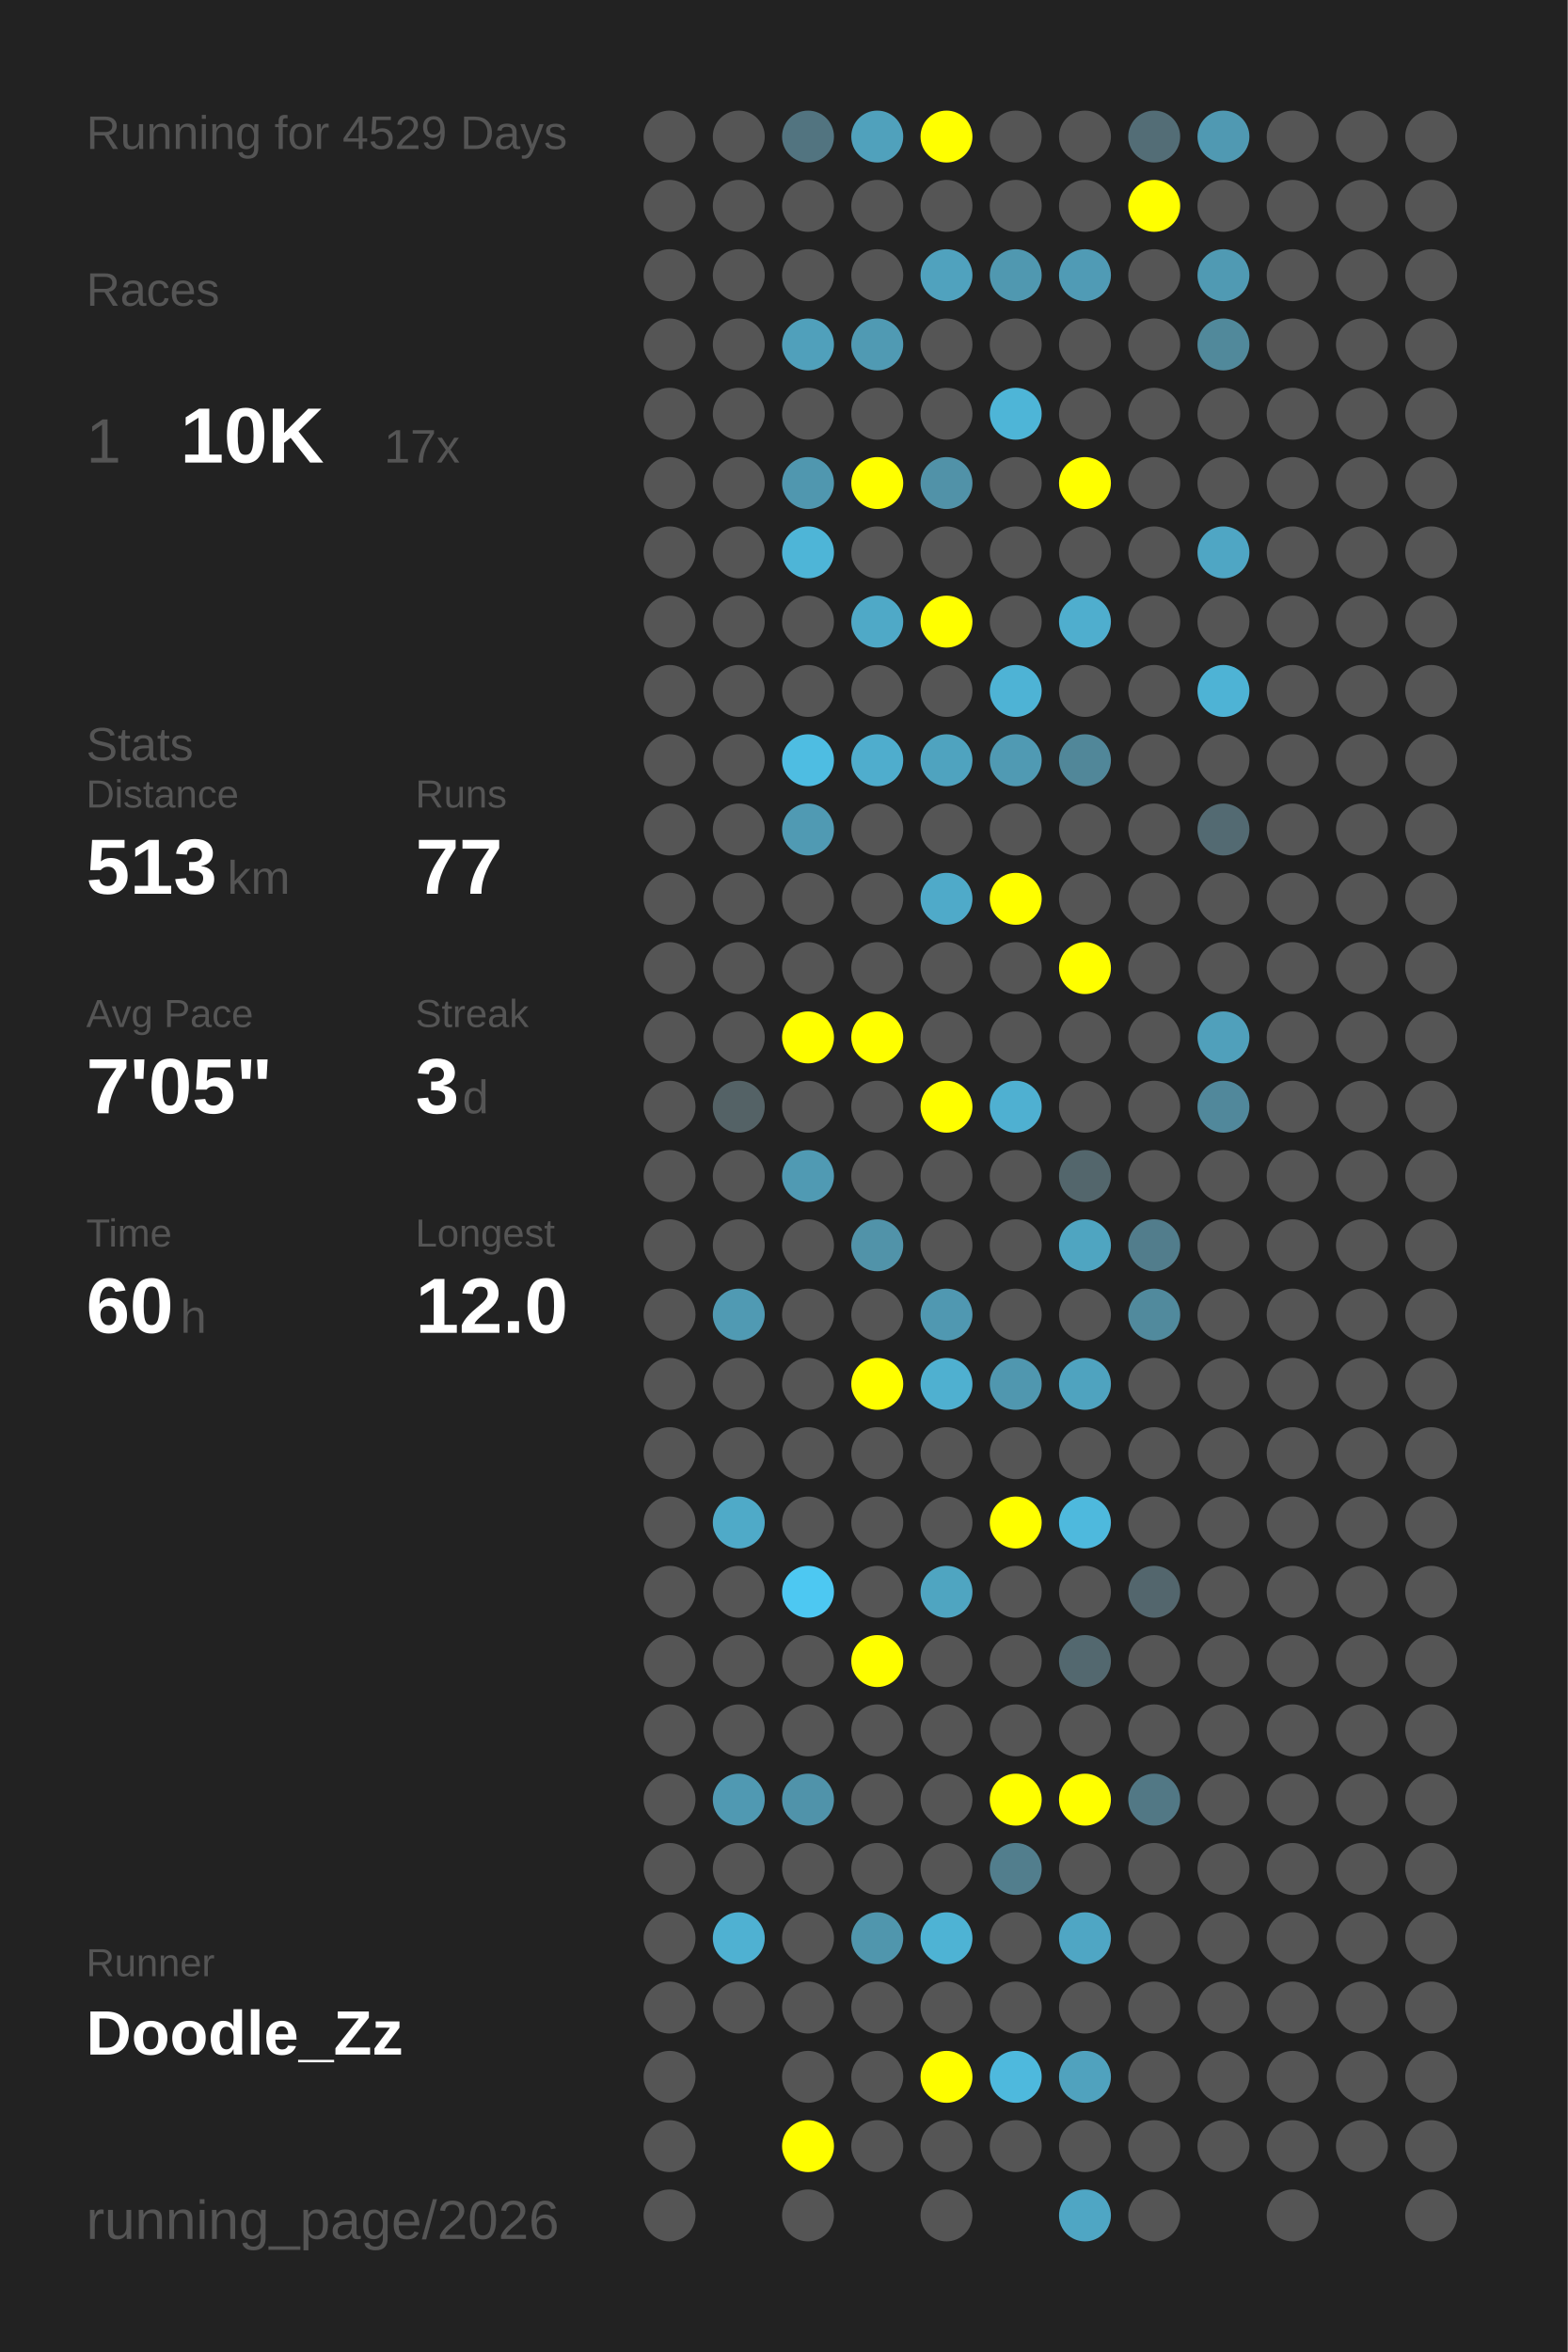
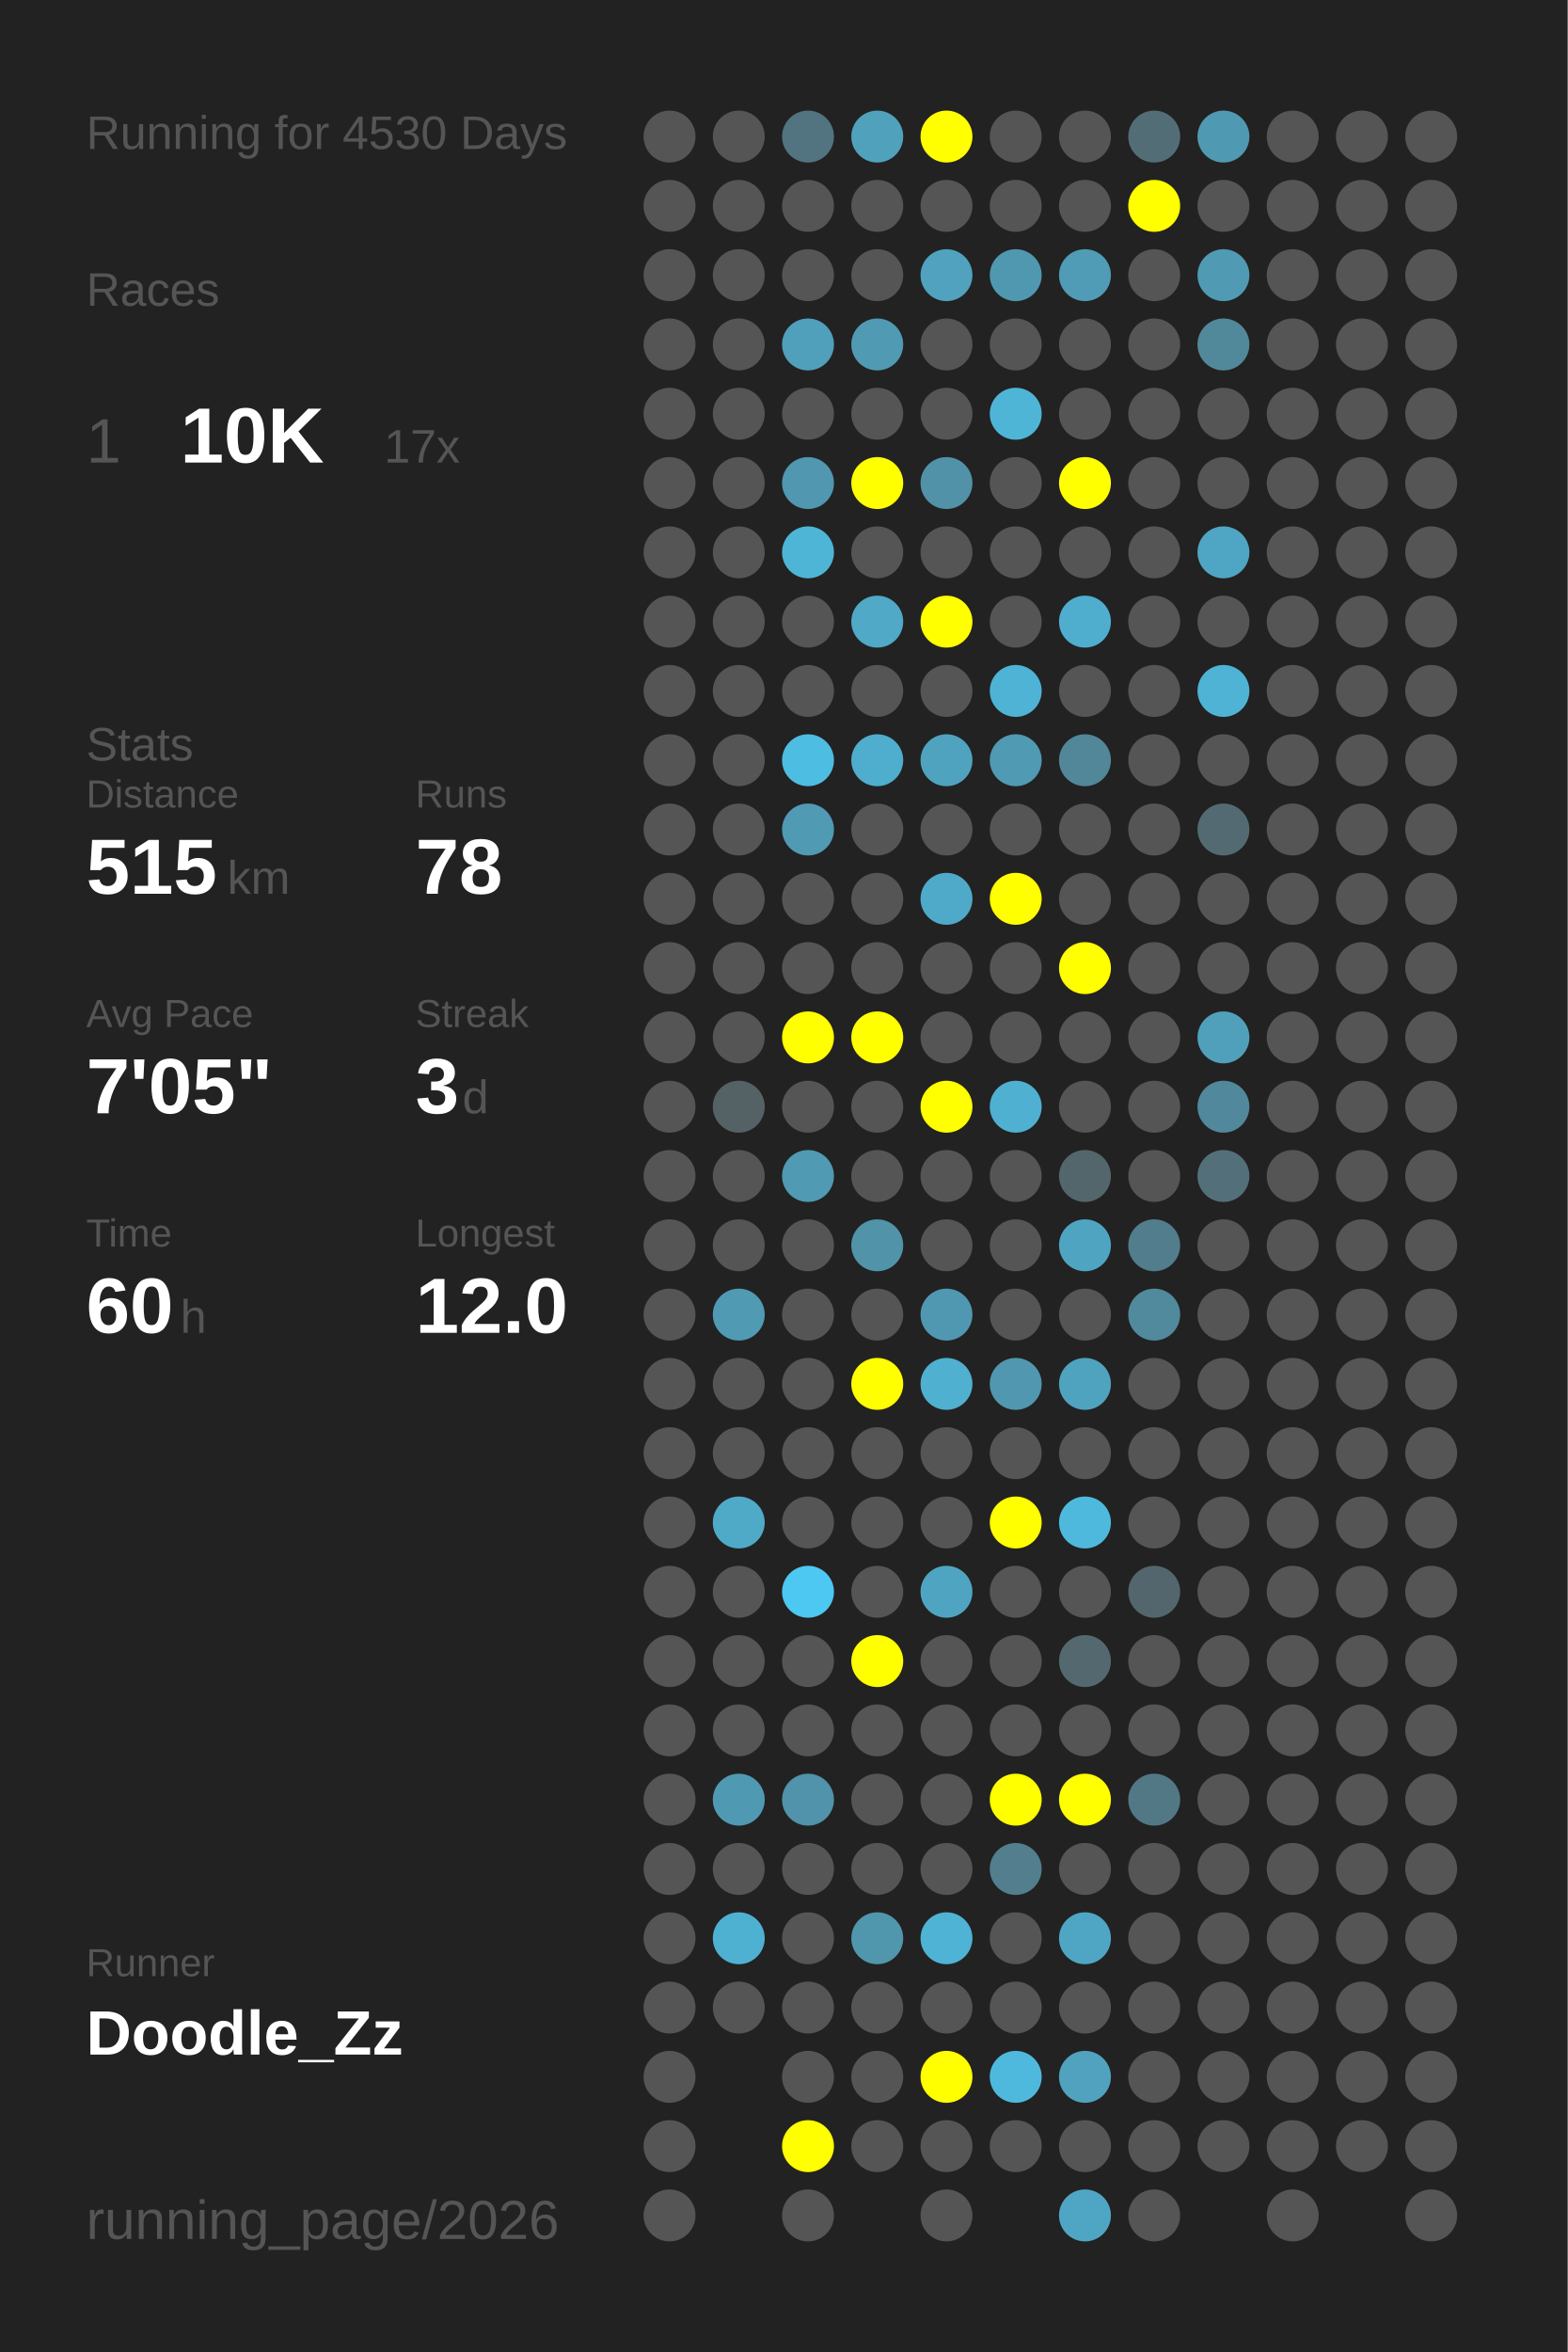
<svg xmlns="http://www.w3.org/2000/svg" baseProfile="full" height="300mm" version="1.1" viewBox="0,0,200,300" width="200mm">
  <defs />
  <rect fill="#222222" height="300" width="200" x="0" y="0" />
-   <text fill="#555555" style="font-size:6px; font-family:Arial;" x="11" y="19">Running for 4529 Days</text>
+   <text fill="#555555" style="font-size:6px; font-family:Arial;" x="11" y="19">Running for 4530 Days</text>
  <text fill="#555555" style="font-size:6px; font-family:Arial;" x="11" y="39">Races</text>
  <text fill="#555555" style="font-size:8px; font-family:Arial;" x="11" y="59">1</text>
  <text fill="#FFFFFF" style="font-size:10px; font-family:Arial; font-weight:bold;" x="23" y="59">10K</text>
  <text fill="#555555" style="font-size:6px; font-family:Arial;" x="49" y="59">17x</text>
  <text fill="#555555" style="font-size:6px; font-family:Arial;" x="11" y="97">Stats</text>
  <text fill="#555555" style="font-size:5px; font-family:Arial;" x="11" y="103">Distance</text>
-   <text fill="#FFFFFF" style="font-size:10px; font-family:Arial; font-weight:bold;" x="11" y="114">513</text>
+   <text fill="#FFFFFF" style="font-size:10px; font-family:Arial; font-weight:bold;" x="11" y="114">515</text>
  <text fill="#555555" style="font-size:6px; font-family:Arial;" x="29" y="114">km</text>
  <text fill="#555555" style="font-size:5px; font-family:Arial;" x="53" y="103">Runs</text>
-   <text fill="#FFFFFF" style="font-size:10px; font-family:Arial; font-weight:bold;" x="53" y="114">77</text>
+   <text fill="#FFFFFF" style="font-size:10px; font-family:Arial; font-weight:bold;" x="53" y="114">78</text>
  <text fill="#555555" style="font-size:5px; font-family:Arial;" x="11" y="131">Avg Pace</text>
  <text fill="#FFFFFF" style="font-size:10px; font-family:Arial; font-weight:bold;" x="11" y="142">7'05"</text>
  <text fill="#555555" style="font-size:5px; font-family:Arial;" x="53" y="131">Streak</text>
  <text fill="#FFFFFF" style="font-size:10px; font-family:Arial; font-weight:bold;" x="53" y="142">3</text>
  <text fill="#555555" style="font-size:6px; font-family:Arial;" x="59" y="142">d</text>
  <text fill="#555555" style="font-size:5px; font-family:Arial;" x="11" y="159">Time</text>
  <text fill="#FFFFFF" style="font-size:10px; font-family:Arial; font-weight:bold;" x="11" y="170">60</text>
  <text fill="#555555" style="font-size:6px; font-family:Arial;" x="23" y="170">h</text>
  <text fill="#555555" style="font-size:5px; font-family:Arial;" x="53" y="159">Longest</text>
  <text fill="#FFFFFF" style="font-size:10px; font-family:Arial; font-weight:bold;" x="53" y="170">12.0</text>
  <text fill="#555555" style="font-size:5px; font-family:Arial;" x="11" y="252.065">Runner</text>
  <text fill="#FFFFFF" style="font-size:8px; font-family:Arial; font-weight:bold;" x="11" y="262.065">Doodle_Zz</text>
  <text fill="#555555" style="font-size:7px; font-family:Arial;" x="11" y="285.581">running_page/2026</text>
  <circle cx="85.417" cy="17.419" fill="#555555" r="3.312" />
  <circle cx="85.417" cy="26.258" fill="#555555" r="3.312" />
  <circle cx="85.417" cy="35.097" fill="#555555" r="3.312" />
  <circle cx="85.417" cy="43.935" fill="#555555" r="3.312" />
  <circle cx="85.417" cy="52.774" fill="#555555" r="3.312" />
  <circle cx="85.417" cy="61.613" fill="#555555" r="3.312" />
  <circle cx="85.417" cy="70.452" fill="#555555" r="3.312" />
  <circle cx="85.417" cy="79.29" fill="#555555" r="3.312" />
  <circle cx="85.417" cy="88.129" fill="#555555" r="3.312" />
  <circle cx="85.417" cy="96.968" fill="#555555" r="3.312" />
  <circle cx="85.417" cy="105.806" fill="#555555" r="3.312" />
  <circle cx="85.417" cy="114.645" fill="#555555" r="3.312" />
  <circle cx="85.417" cy="123.484" fill="#555555" r="3.312" />
  <circle cx="85.417" cy="132.323" fill="#555555" r="3.312" />
  <circle cx="85.417" cy="141.161" fill="#555555" r="3.312" />
  <circle cx="85.417" cy="150" fill="#555555" r="3.312" />
  <circle cx="85.417" cy="158.839" fill="#555555" r="3.312" />
  <circle cx="85.417" cy="167.677" fill="#555555" r="3.312" />
  <circle cx="85.417" cy="176.516" fill="#555555" r="3.312" />
  <circle cx="85.417" cy="185.355" fill="#555555" r="3.312" />
  <circle cx="85.417" cy="194.194" fill="#555555" r="3.312" />
  <circle cx="85.417" cy="203.032" fill="#555555" r="3.312" />
  <circle cx="85.417" cy="211.871" fill="#555555" r="3.312" />
  <circle cx="85.417" cy="220.71" fill="#555555" r="3.312" />
  <circle cx="85.417" cy="229.548" fill="#555555" r="3.312" />
  <circle cx="85.417" cy="238.387" fill="#555555" r="3.312" />
  <circle cx="85.417" cy="247.226" fill="#555555" r="3.312" />
  <circle cx="85.417" cy="256.065" fill="#555555" r="3.312" />
  <circle cx="85.417" cy="264.903" fill="#555555" r="3.312" />
  <circle cx="85.417" cy="273.742" fill="#555555" r="3.312" />
  <circle cx="85.417" cy="282.581" fill="#555555" r="3.312" />
  <circle cx="94.25" cy="17.419" fill="#555555" r="3.312" />
  <circle cx="94.25" cy="26.258" fill="#555555" r="3.312" />
  <circle cx="94.25" cy="35.097" fill="#555555" r="3.312" />
  <circle cx="94.25" cy="43.935" fill="#555555" r="3.312" />
  <circle cx="94.25" cy="52.774" fill="#555555" r="3.312" />
  <circle cx="94.25" cy="61.613" fill="#555555" r="3.312" />
  <circle cx="94.25" cy="70.452" fill="#555555" r="3.312" />
  <circle cx="94.25" cy="79.29" fill="#555555" r="3.312" />
  <circle cx="94.25" cy="88.129" fill="#555555" r="3.312" />
  <circle cx="94.25" cy="96.968" fill="#555555" r="3.312" />
  <circle cx="94.25" cy="105.806" fill="#555555" r="3.312" />
  <circle cx="94.25" cy="114.645" fill="#555555" r="3.312" />
  <circle cx="94.25" cy="123.484" fill="#555555" r="3.312" />
  <circle cx="94.25" cy="132.323" fill="#555555" r="3.312" />
  <circle cx="94.25" cy="141.161" fill="#546266" r="3.312" />
  <circle cx="94.25" cy="150" fill="#555555" r="3.312" />
  <circle cx="94.25" cy="158.839" fill="#555555" r="3.312" />
  <circle cx="94.25" cy="167.677" fill="#509ab3" r="3.312" />
  <circle cx="94.25" cy="176.516" fill="#555555" r="3.312" />
  <circle cx="94.25" cy="185.355" fill="#555555" r="3.312" />
  <circle cx="94.25" cy="194.194" fill="#4faac8" r="3.312" />
  <circle cx="94.25" cy="203.032" fill="#555555" r="3.312" />
  <circle cx="94.25" cy="211.871" fill="#555555" r="3.312" />
  <circle cx="94.25" cy="220.71" fill="#555555" r="3.312" />
  <circle cx="94.25" cy="229.548" fill="#5099b2" r="3.312" />
  <circle cx="94.25" cy="238.387" fill="#555555" r="3.312" />
  <circle cx="94.25" cy="247.226" fill="#4fb1d2" r="3.312" />
  <circle cx="94.25" cy="256.065" fill="#555555" r="3.312" />
  <circle cx="103.083" cy="17.419" fill="#527480" r="3.312" />
  <circle cx="103.083" cy="26.258" fill="#555555" r="3.312" />
  <circle cx="103.083" cy="35.097" fill="#555555" r="3.312" />
  <circle cx="103.083" cy="43.935" fill="#50a0bb" r="3.312" />
  <circle cx="103.083" cy="52.774" fill="#555555" r="3.312" />
  <circle cx="103.083" cy="61.613" fill="#5097af" r="3.312" />
  <circle cx="103.083" cy="70.452" fill="#4eb5d7" r="3.312" />
  <circle cx="103.083" cy="79.29" fill="#555555" r="3.312" />
  <circle cx="103.083" cy="88.129" fill="#555555" r="3.312" />
  <circle cx="103.083" cy="96.968" fill="#4ebde2" r="3.312" />
  <circle cx="103.083" cy="105.806" fill="#509ab3" r="3.312" />
  <circle cx="103.083" cy="114.645" fill="#555555" r="3.312" />
  <circle cx="103.083" cy="123.484" fill="#555555" r="3.312" />
  <circle cx="103.083" cy="132.323" fill="#FFFF00" r="3.312" />
  <circle cx="103.083" cy="141.161" fill="#555555" r="3.312" />
  <circle cx="103.083" cy="150" fill="#509ab3" r="3.312" />
  <circle cx="103.083" cy="158.839" fill="#555555" r="3.312" />
  <circle cx="103.083" cy="167.677" fill="#555555" r="3.312" />
  <circle cx="103.083" cy="176.516" fill="#555555" r="3.312" />
  <circle cx="103.083" cy="185.355" fill="#555555" r="3.312" />
  <circle cx="103.083" cy="194.194" fill="#555555" r="3.312" />
  <circle cx="103.083" cy="203.032" fill="#4dc8f2" r="3.312" />
  <circle cx="103.083" cy="211.871" fill="#555555" r="3.312" />
  <circle cx="103.083" cy="220.71" fill="#555555" r="3.312" />
  <circle cx="103.083" cy="229.548" fill="#5093aa" r="3.312" />
  <circle cx="103.083" cy="238.387" fill="#555555" r="3.312" />
  <circle cx="103.083" cy="247.226" fill="#555555" r="3.312" />
  <circle cx="103.083" cy="256.065" fill="#555555" r="3.312" />
  <circle cx="103.083" cy="264.903" fill="#555555" r="3.312" />
  <circle cx="103.083" cy="273.742" fill="#FFFF00" r="3.312" />
  <circle cx="103.083" cy="282.581" fill="#555555" r="3.312" />
  <circle cx="111.917" cy="17.419" fill="#50a1bc" r="3.312" />
  <circle cx="111.917" cy="26.258" fill="#555555" r="3.312" />
  <circle cx="111.917" cy="35.097" fill="#555555" r="3.312" />
  <circle cx="111.917" cy="43.935" fill="#509ab3" r="3.312" />
  <circle cx="111.917" cy="52.774" fill="#555555" r="3.312" />
  <circle cx="111.917" cy="61.613" fill="#FFFF00" r="3.312" />
  <circle cx="111.917" cy="70.452" fill="#555555" r="3.312" />
  <circle cx="111.917" cy="79.29" fill="#4fa9c7" r="3.312" />
  <circle cx="111.917" cy="88.129" fill="#555555" r="3.312" />
  <circle cx="111.917" cy="96.968" fill="#4fadcd" r="3.312" />
  <circle cx="111.917" cy="105.806" fill="#555555" r="3.312" />
  <circle cx="111.917" cy="114.645" fill="#555555" r="3.312" />
  <circle cx="111.917" cy="123.484" fill="#555555" r="3.312" />
  <circle cx="111.917" cy="132.323" fill="#FFFF00" r="3.312" />
  <circle cx="111.917" cy="141.161" fill="#555555" r="3.312" />
  <circle cx="111.917" cy="150" fill="#555555" r="3.312" />
  <circle cx="111.917" cy="158.839" fill="#5193a9" r="3.312" />
  <circle cx="111.917" cy="167.677" fill="#555555" r="3.312" />
  <circle cx="111.917" cy="176.516" fill="#FFFF00" r="3.312" />
  <circle cx="111.917" cy="185.355" fill="#555555" r="3.312" />
  <circle cx="111.917" cy="194.194" fill="#555555" r="3.312" />
  <circle cx="111.917" cy="203.032" fill="#555555" r="3.312" />
  <circle cx="111.917" cy="211.871" fill="#FFFF00" r="3.312" />
  <circle cx="111.917" cy="220.71" fill="#555555" r="3.312" />
  <circle cx="111.917" cy="229.548" fill="#555555" r="3.312" />
  <circle cx="111.917" cy="238.387" fill="#555555" r="3.312" />
  <circle cx="111.917" cy="247.226" fill="#5096ad" r="3.312" />
  <circle cx="111.917" cy="256.065" fill="#555555" r="3.312" />
  <circle cx="111.917" cy="264.903" fill="#555555" r="3.312" />
  <circle cx="111.917" cy="273.742" fill="#555555" r="3.312" />
  <circle cx="120.75" cy="17.419" fill="#FFFF00" r="3.312" />
  <circle cx="120.75" cy="26.258" fill="#555555" r="3.312" />
  <circle cx="120.75" cy="35.097" fill="#50a2be" r="3.312" />
  <circle cx="120.75" cy="43.935" fill="#555555" r="3.312" />
  <circle cx="120.75" cy="52.774" fill="#555555" r="3.312" />
  <circle cx="120.75" cy="61.613" fill="#5192a8" r="3.312" />
  <circle cx="120.75" cy="70.452" fill="#555555" r="3.312" />
  <circle cx="120.75" cy="79.29" fill="#FFFF00" r="3.312" />
  <circle cx="120.75" cy="88.129" fill="#555555" r="3.312" />
  <circle cx="120.75" cy="96.968" fill="#4fa3bf" r="3.312" />
  <circle cx="120.75" cy="105.806" fill="#555555" r="3.312" />
  <circle cx="120.75" cy="114.645" fill="#4faac9" r="3.312" />
  <circle cx="120.75" cy="123.484" fill="#555555" r="3.312" />
  <circle cx="120.75" cy="132.323" fill="#555555" r="3.312" />
  <circle cx="120.75" cy="141.161" fill="#FFFF00" r="3.312" />
  <circle cx="120.75" cy="150" fill="#555555" r="3.312" />
  <circle cx="120.75" cy="158.839" fill="#555555" r="3.312" />
  <circle cx="120.75" cy="167.677" fill="#5098b1" r="3.312" />
  <circle cx="120.75" cy="176.516" fill="#4fb0d0" r="3.312" />
  <circle cx="120.75" cy="185.355" fill="#555555" r="3.312" />
  <circle cx="120.75" cy="194.194" fill="#555555" r="3.312" />
  <circle cx="120.75" cy="203.032" fill="#4fa5c1" r="3.312" />
  <circle cx="120.75" cy="211.871" fill="#555555" r="3.312" />
  <circle cx="120.75" cy="220.71" fill="#555555" r="3.312" />
  <circle cx="120.75" cy="229.548" fill="#555555" r="3.312" />
  <circle cx="120.75" cy="238.387" fill="#555555" r="3.312" />
  <circle cx="120.75" cy="247.226" fill="#4eb3d4" r="3.312" />
  <circle cx="120.75" cy="256.065" fill="#555555" r="3.312" />
  <circle cx="120.75" cy="264.903" fill="#FFFF00" r="3.312" />
  <circle cx="120.75" cy="273.742" fill="#555555" r="3.312" />
  <circle cx="120.75" cy="282.581" fill="#555555" r="3.312" />
  <circle cx="129.583" cy="17.419" fill="#555555" r="3.312" />
  <circle cx="129.583" cy="26.258" fill="#555555" r="3.312" />
  <circle cx="129.583" cy="35.097" fill="#5098b0" r="3.312" />
  <circle cx="129.583" cy="43.935" fill="#555555" r="3.312" />
  <circle cx="129.583" cy="52.774" fill="#4eb5d7" r="3.312" />
  <circle cx="129.583" cy="61.613" fill="#555555" r="3.312" />
  <circle cx="129.583" cy="70.452" fill="#555555" r="3.312" />
  <circle cx="129.583" cy="79.29" fill="#555555" r="3.312" />
  <circle cx="129.583" cy="88.129" fill="#4eb3d5" r="3.312" />
  <circle cx="129.583" cy="96.968" fill="#509ab3" r="3.312" />
  <circle cx="129.583" cy="105.806" fill="#555555" r="3.312" />
  <circle cx="129.583" cy="114.645" fill="#FFFF00" r="3.312" />
  <circle cx="129.583" cy="123.484" fill="#555555" r="3.312" />
  <circle cx="129.583" cy="132.323" fill="#555555" r="3.312" />
  <circle cx="129.583" cy="141.161" fill="#4fb0d1" r="3.312" />
  <circle cx="129.583" cy="150" fill="#555555" r="3.312" />
  <circle cx="129.583" cy="158.839" fill="#555555" r="3.312" />
  <circle cx="129.583" cy="167.677" fill="#555555" r="3.312" />
  <circle cx="129.583" cy="176.516" fill="#5097af" r="3.312" />
  <circle cx="129.583" cy="185.355" fill="#555555" r="3.312" />
  <circle cx="129.583" cy="194.194" fill="#FFFF00" r="3.312" />
  <circle cx="129.583" cy="203.032" fill="#555555" r="3.312" />
  <circle cx="129.583" cy="211.871" fill="#555555" r="3.312" />
  <circle cx="129.583" cy="220.71" fill="#555555" r="3.312" />
  <circle cx="129.583" cy="229.548" fill="#FFFF00" r="3.312" />
  <circle cx="129.583" cy="238.387" fill="#527e8d" r="3.312" />
  <circle cx="129.583" cy="247.226" fill="#555555" r="3.312" />
  <circle cx="129.583" cy="256.065" fill="#555555" r="3.312" />
  <circle cx="129.583" cy="264.903" fill="#4eb9dd" r="3.312" />
  <circle cx="129.583" cy="273.742" fill="#555555" r="3.312" />
  <circle cx="138.417" cy="17.419" fill="#555555" r="3.312" />
  <circle cx="138.417" cy="26.258" fill="#555555" r="3.312" />
  <circle cx="138.417" cy="35.097" fill="#509bb5" r="3.312" />
  <circle cx="138.417" cy="43.935" fill="#555555" r="3.312" />
  <circle cx="138.417" cy="52.774" fill="#555555" r="3.312" />
  <circle cx="138.417" cy="61.613" fill="#FFFF00" r="3.312" />
  <circle cx="138.417" cy="70.452" fill="#555555" r="3.312" />
  <circle cx="138.417" cy="79.29" fill="#4faece" r="3.312" />
  <circle cx="138.417" cy="88.129" fill="#555555" r="3.312" />
  <circle cx="138.417" cy="96.968" fill="#518799" r="3.312" />
  <circle cx="138.417" cy="105.806" fill="#555555" r="3.312" />
  <circle cx="138.417" cy="114.645" fill="#555555" r="3.312" />
  <circle cx="138.417" cy="123.484" fill="#FFFF00" r="3.312" />
  <circle cx="138.417" cy="132.323" fill="#555555" r="3.312" />
  <circle cx="138.417" cy="141.161" fill="#555555" r="3.312" />
  <circle cx="138.417" cy="150" fill="#53666c" r="3.312" />
  <circle cx="138.417" cy="158.839" fill="#4fa5c1" r="3.312" />
  <circle cx="138.417" cy="167.677" fill="#555555" r="3.312" />
  <circle cx="138.417" cy="176.516" fill="#4fa3bf" r="3.312" />
  <circle cx="138.417" cy="185.355" fill="#555555" r="3.312" />
  <circle cx="138.417" cy="194.194" fill="#4eb9dd" r="3.312" />
  <circle cx="138.417" cy="203.032" fill="#555555" r="3.312" />
  <circle cx="138.417" cy="211.871" fill="#53686f" r="3.312" />
  <circle cx="138.417" cy="220.71" fill="#555555" r="3.312" />
  <circle cx="138.417" cy="229.548" fill="#FFFF00" r="3.312" />
  <circle cx="138.417" cy="238.387" fill="#555555" r="3.312" />
  <circle cx="138.417" cy="247.226" fill="#4fa6c4" r="3.312" />
  <circle cx="138.417" cy="256.065" fill="#555555" r="3.312" />
  <circle cx="138.417" cy="264.903" fill="#50a2be" r="3.312" />
  <circle cx="138.417" cy="273.742" fill="#555555" r="3.312" />
  <circle cx="138.417" cy="282.581" fill="#4fa6c4" r="3.312" />
  <circle cx="147.25" cy="17.419" fill="#536d76" r="3.312" />
  <circle cx="147.25" cy="26.258" fill="#FFFF00" r="3.312" />
  <circle cx="147.25" cy="35.097" fill="#555555" r="3.312" />
  <circle cx="147.25" cy="43.935" fill="#555555" r="3.312" />
  <circle cx="147.25" cy="52.774" fill="#555555" r="3.312" />
  <circle cx="147.25" cy="61.613" fill="#555555" r="3.312" />
  <circle cx="147.25" cy="70.452" fill="#555555" r="3.312" />
  <circle cx="147.25" cy="79.29" fill="#555555" r="3.312" />
  <circle cx="147.25" cy="88.129" fill="#555555" r="3.312" />
  <circle cx="147.25" cy="96.968" fill="#555555" r="3.312" />
  <circle cx="147.25" cy="105.806" fill="#555555" r="3.312" />
  <circle cx="147.25" cy="114.645" fill="#555555" r="3.312" />
  <circle cx="147.25" cy="123.484" fill="#555555" r="3.312" />
  <circle cx="147.25" cy="132.323" fill="#555555" r="3.312" />
  <circle cx="147.25" cy="141.161" fill="#555555" r="3.312" />
  <circle cx="147.25" cy="150" fill="#555555" r="3.312" />
  <circle cx="147.25" cy="158.839" fill="#527d8c" r="3.312" />
  <circle cx="147.25" cy="167.677" fill="#518a9d" r="3.312" />
  <circle cx="147.25" cy="176.516" fill="#555555" r="3.312" />
  <circle cx="147.25" cy="185.355" fill="#555555" r="3.312" />
  <circle cx="147.25" cy="194.194" fill="#555555" r="3.312" />
  <circle cx="147.25" cy="203.032" fill="#53666d" r="3.312" />
  <circle cx="147.25" cy="211.871" fill="#555555" r="3.312" />
  <circle cx="147.25" cy="220.71" fill="#555555" r="3.312" />
  <circle cx="147.25" cy="229.548" fill="#527885" r="3.312" />
  <circle cx="147.25" cy="238.387" fill="#555555" r="3.312" />
  <circle cx="147.25" cy="247.226" fill="#555555" r="3.312" />
  <circle cx="147.25" cy="256.065" fill="#555555" r="3.312" />
  <circle cx="147.25" cy="264.903" fill="#555555" r="3.312" />
  <circle cx="147.25" cy="273.742" fill="#555555" r="3.312" />
  <circle cx="147.25" cy="282.581" fill="#555555" r="3.312" />
  <circle cx="156.083" cy="17.419" fill="#5099b2" r="3.312" />
  <circle cx="156.083" cy="26.258" fill="#555555" r="3.312" />
  <circle cx="156.083" cy="35.097" fill="#509ab3" r="3.312" />
  <circle cx="156.083" cy="43.935" fill="#51899b" r="3.312" />
  <circle cx="156.083" cy="52.774" fill="#555555" r="3.312" />
  <circle cx="156.083" cy="61.613" fill="#555555" r="3.312" />
  <circle cx="156.083" cy="70.452" fill="#4fa6c4" r="3.312" />
  <circle cx="156.083" cy="79.29" fill="#555555" r="3.312" />
  <circle cx="156.083" cy="88.129" fill="#4eb3d5" r="3.312" />
  <circle cx="156.083" cy="96.968" fill="#555555" r="3.312" />
  <circle cx="156.083" cy="105.806" fill="#536a72" r="3.312" />
  <circle cx="156.083" cy="114.645" fill="#555555" r="3.312" />
  <circle cx="156.083" cy="123.484" fill="#555555" r="3.312" />
  <circle cx="156.083" cy="132.323" fill="#50a0bb" r="3.312" />
  <circle cx="156.083" cy="141.161" fill="#51889b" r="3.312" />
-   <circle cx="156.083" cy="150" fill="#555555" r="3.312" />
+   <circle cx="156.083" cy="150" fill="#53707a" r="3.312" />
  <circle cx="156.083" cy="158.839" fill="#555555" r="3.312" />
  <circle cx="156.083" cy="167.677" fill="#555555" r="3.312" />
  <circle cx="156.083" cy="176.516" fill="#555555" r="3.312" />
  <circle cx="156.083" cy="185.355" fill="#555555" r="3.312" />
  <circle cx="156.083" cy="194.194" fill="#555555" r="3.312" />
  <circle cx="156.083" cy="203.032" fill="#555555" r="3.312" />
  <circle cx="156.083" cy="211.871" fill="#555555" r="3.312" />
  <circle cx="156.083" cy="220.71" fill="#555555" r="3.312" />
  <circle cx="156.083" cy="229.548" fill="#555555" r="3.312" />
  <circle cx="156.083" cy="238.387" fill="#555555" r="3.312" />
  <circle cx="156.083" cy="247.226" fill="#555555" r="3.312" />
  <circle cx="156.083" cy="256.065" fill="#555555" r="3.312" />
  <circle cx="156.083" cy="264.903" fill="#555555" r="3.312" />
  <circle cx="156.083" cy="273.742" fill="#555555" r="3.312" />
  <circle cx="164.917" cy="17.419" fill="#555555" r="3.312" />
  <circle cx="164.917" cy="26.258" fill="#555555" r="3.312" />
  <circle cx="164.917" cy="35.097" fill="#555555" r="3.312" />
  <circle cx="164.917" cy="43.935" fill="#555555" r="3.312" />
  <circle cx="164.917" cy="52.774" fill="#555555" r="3.312" />
  <circle cx="164.917" cy="61.613" fill="#555555" r="3.312" />
  <circle cx="164.917" cy="70.452" fill="#555555" r="3.312" />
  <circle cx="164.917" cy="79.29" fill="#555555" r="3.312" />
  <circle cx="164.917" cy="88.129" fill="#555555" r="3.312" />
  <circle cx="164.917" cy="96.968" fill="#555555" r="3.312" />
  <circle cx="164.917" cy="105.806" fill="#555555" r="3.312" />
  <circle cx="164.917" cy="114.645" fill="#555555" r="3.312" />
  <circle cx="164.917" cy="123.484" fill="#555555" r="3.312" />
  <circle cx="164.917" cy="132.323" fill="#555555" r="3.312" />
  <circle cx="164.917" cy="141.161" fill="#555555" r="3.312" />
  <circle cx="164.917" cy="150" fill="#555555" r="3.312" />
  <circle cx="164.917" cy="158.839" fill="#555555" r="3.312" />
  <circle cx="164.917" cy="167.677" fill="#555555" r="3.312" />
  <circle cx="164.917" cy="176.516" fill="#555555" r="3.312" />
  <circle cx="164.917" cy="185.355" fill="#555555" r="3.312" />
  <circle cx="164.917" cy="194.194" fill="#555555" r="3.312" />
  <circle cx="164.917" cy="203.032" fill="#555555" r="3.312" />
  <circle cx="164.917" cy="211.871" fill="#555555" r="3.312" />
  <circle cx="164.917" cy="220.71" fill="#555555" r="3.312" />
  <circle cx="164.917" cy="229.548" fill="#555555" r="3.312" />
  <circle cx="164.917" cy="238.387" fill="#555555" r="3.312" />
  <circle cx="164.917" cy="247.226" fill="#555555" r="3.312" />
  <circle cx="164.917" cy="256.065" fill="#555555" r="3.312" />
  <circle cx="164.917" cy="264.903" fill="#555555" r="3.312" />
  <circle cx="164.917" cy="273.742" fill="#555555" r="3.312" />
  <circle cx="164.917" cy="282.581" fill="#555555" r="3.312" />
  <circle cx="173.75" cy="17.419" fill="#555555" r="3.312" />
  <circle cx="173.75" cy="26.258" fill="#555555" r="3.312" />
  <circle cx="173.75" cy="35.097" fill="#555555" r="3.312" />
  <circle cx="173.75" cy="43.935" fill="#555555" r="3.312" />
  <circle cx="173.75" cy="52.774" fill="#555555" r="3.312" />
  <circle cx="173.75" cy="61.613" fill="#555555" r="3.312" />
  <circle cx="173.75" cy="70.452" fill="#555555" r="3.312" />
  <circle cx="173.75" cy="79.29" fill="#555555" r="3.312" />
  <circle cx="173.75" cy="88.129" fill="#555555" r="3.312" />
  <circle cx="173.75" cy="96.968" fill="#555555" r="3.312" />
  <circle cx="173.75" cy="105.806" fill="#555555" r="3.312" />
  <circle cx="173.75" cy="114.645" fill="#555555" r="3.312" />
  <circle cx="173.75" cy="123.484" fill="#555555" r="3.312" />
  <circle cx="173.75" cy="132.323" fill="#555555" r="3.312" />
  <circle cx="173.75" cy="141.161" fill="#555555" r="3.312" />
  <circle cx="173.75" cy="150" fill="#555555" r="3.312" />
  <circle cx="173.75" cy="158.839" fill="#555555" r="3.312" />
  <circle cx="173.75" cy="167.677" fill="#555555" r="3.312" />
  <circle cx="173.75" cy="176.516" fill="#555555" r="3.312" />
  <circle cx="173.75" cy="185.355" fill="#555555" r="3.312" />
  <circle cx="173.75" cy="194.194" fill="#555555" r="3.312" />
  <circle cx="173.75" cy="203.032" fill="#555555" r="3.312" />
  <circle cx="173.75" cy="211.871" fill="#555555" r="3.312" />
  <circle cx="173.75" cy="220.71" fill="#555555" r="3.312" />
  <circle cx="173.75" cy="229.548" fill="#555555" r="3.312" />
  <circle cx="173.75" cy="238.387" fill="#555555" r="3.312" />
  <circle cx="173.75" cy="247.226" fill="#555555" r="3.312" />
  <circle cx="173.75" cy="256.065" fill="#555555" r="3.312" />
  <circle cx="173.75" cy="264.903" fill="#555555" r="3.312" />
  <circle cx="173.75" cy="273.742" fill="#555555" r="3.312" />
  <circle cx="182.583" cy="17.419" fill="#555555" r="3.312" />
  <circle cx="182.583" cy="26.258" fill="#555555" r="3.312" />
  <circle cx="182.583" cy="35.097" fill="#555555" r="3.312" />
  <circle cx="182.583" cy="43.935" fill="#555555" r="3.312" />
  <circle cx="182.583" cy="52.774" fill="#555555" r="3.312" />
  <circle cx="182.583" cy="61.613" fill="#555555" r="3.312" />
  <circle cx="182.583" cy="70.452" fill="#555555" r="3.312" />
  <circle cx="182.583" cy="79.29" fill="#555555" r="3.312" />
  <circle cx="182.583" cy="88.129" fill="#555555" r="3.312" />
  <circle cx="182.583" cy="96.968" fill="#555555" r="3.312" />
  <circle cx="182.583" cy="105.806" fill="#555555" r="3.312" />
  <circle cx="182.583" cy="114.645" fill="#555555" r="3.312" />
  <circle cx="182.583" cy="123.484" fill="#555555" r="3.312" />
  <circle cx="182.583" cy="132.323" fill="#555555" r="3.312" />
  <circle cx="182.583" cy="141.161" fill="#555555" r="3.312" />
  <circle cx="182.583" cy="150" fill="#555555" r="3.312" />
  <circle cx="182.583" cy="158.839" fill="#555555" r="3.312" />
  <circle cx="182.583" cy="167.677" fill="#555555" r="3.312" />
  <circle cx="182.583" cy="176.516" fill="#555555" r="3.312" />
  <circle cx="182.583" cy="185.355" fill="#555555" r="3.312" />
  <circle cx="182.583" cy="194.194" fill="#555555" r="3.312" />
  <circle cx="182.583" cy="203.032" fill="#555555" r="3.312" />
  <circle cx="182.583" cy="211.871" fill="#555555" r="3.312" />
  <circle cx="182.583" cy="220.71" fill="#555555" r="3.312" />
  <circle cx="182.583" cy="229.548" fill="#555555" r="3.312" />
  <circle cx="182.583" cy="238.387" fill="#555555" r="3.312" />
  <circle cx="182.583" cy="247.226" fill="#555555" r="3.312" />
  <circle cx="182.583" cy="256.065" fill="#555555" r="3.312" />
  <circle cx="182.583" cy="264.903" fill="#555555" r="3.312" />
  <circle cx="182.583" cy="273.742" fill="#555555" r="3.312" />
  <circle cx="182.583" cy="282.581" fill="#555555" r="3.312" />
</svg>
